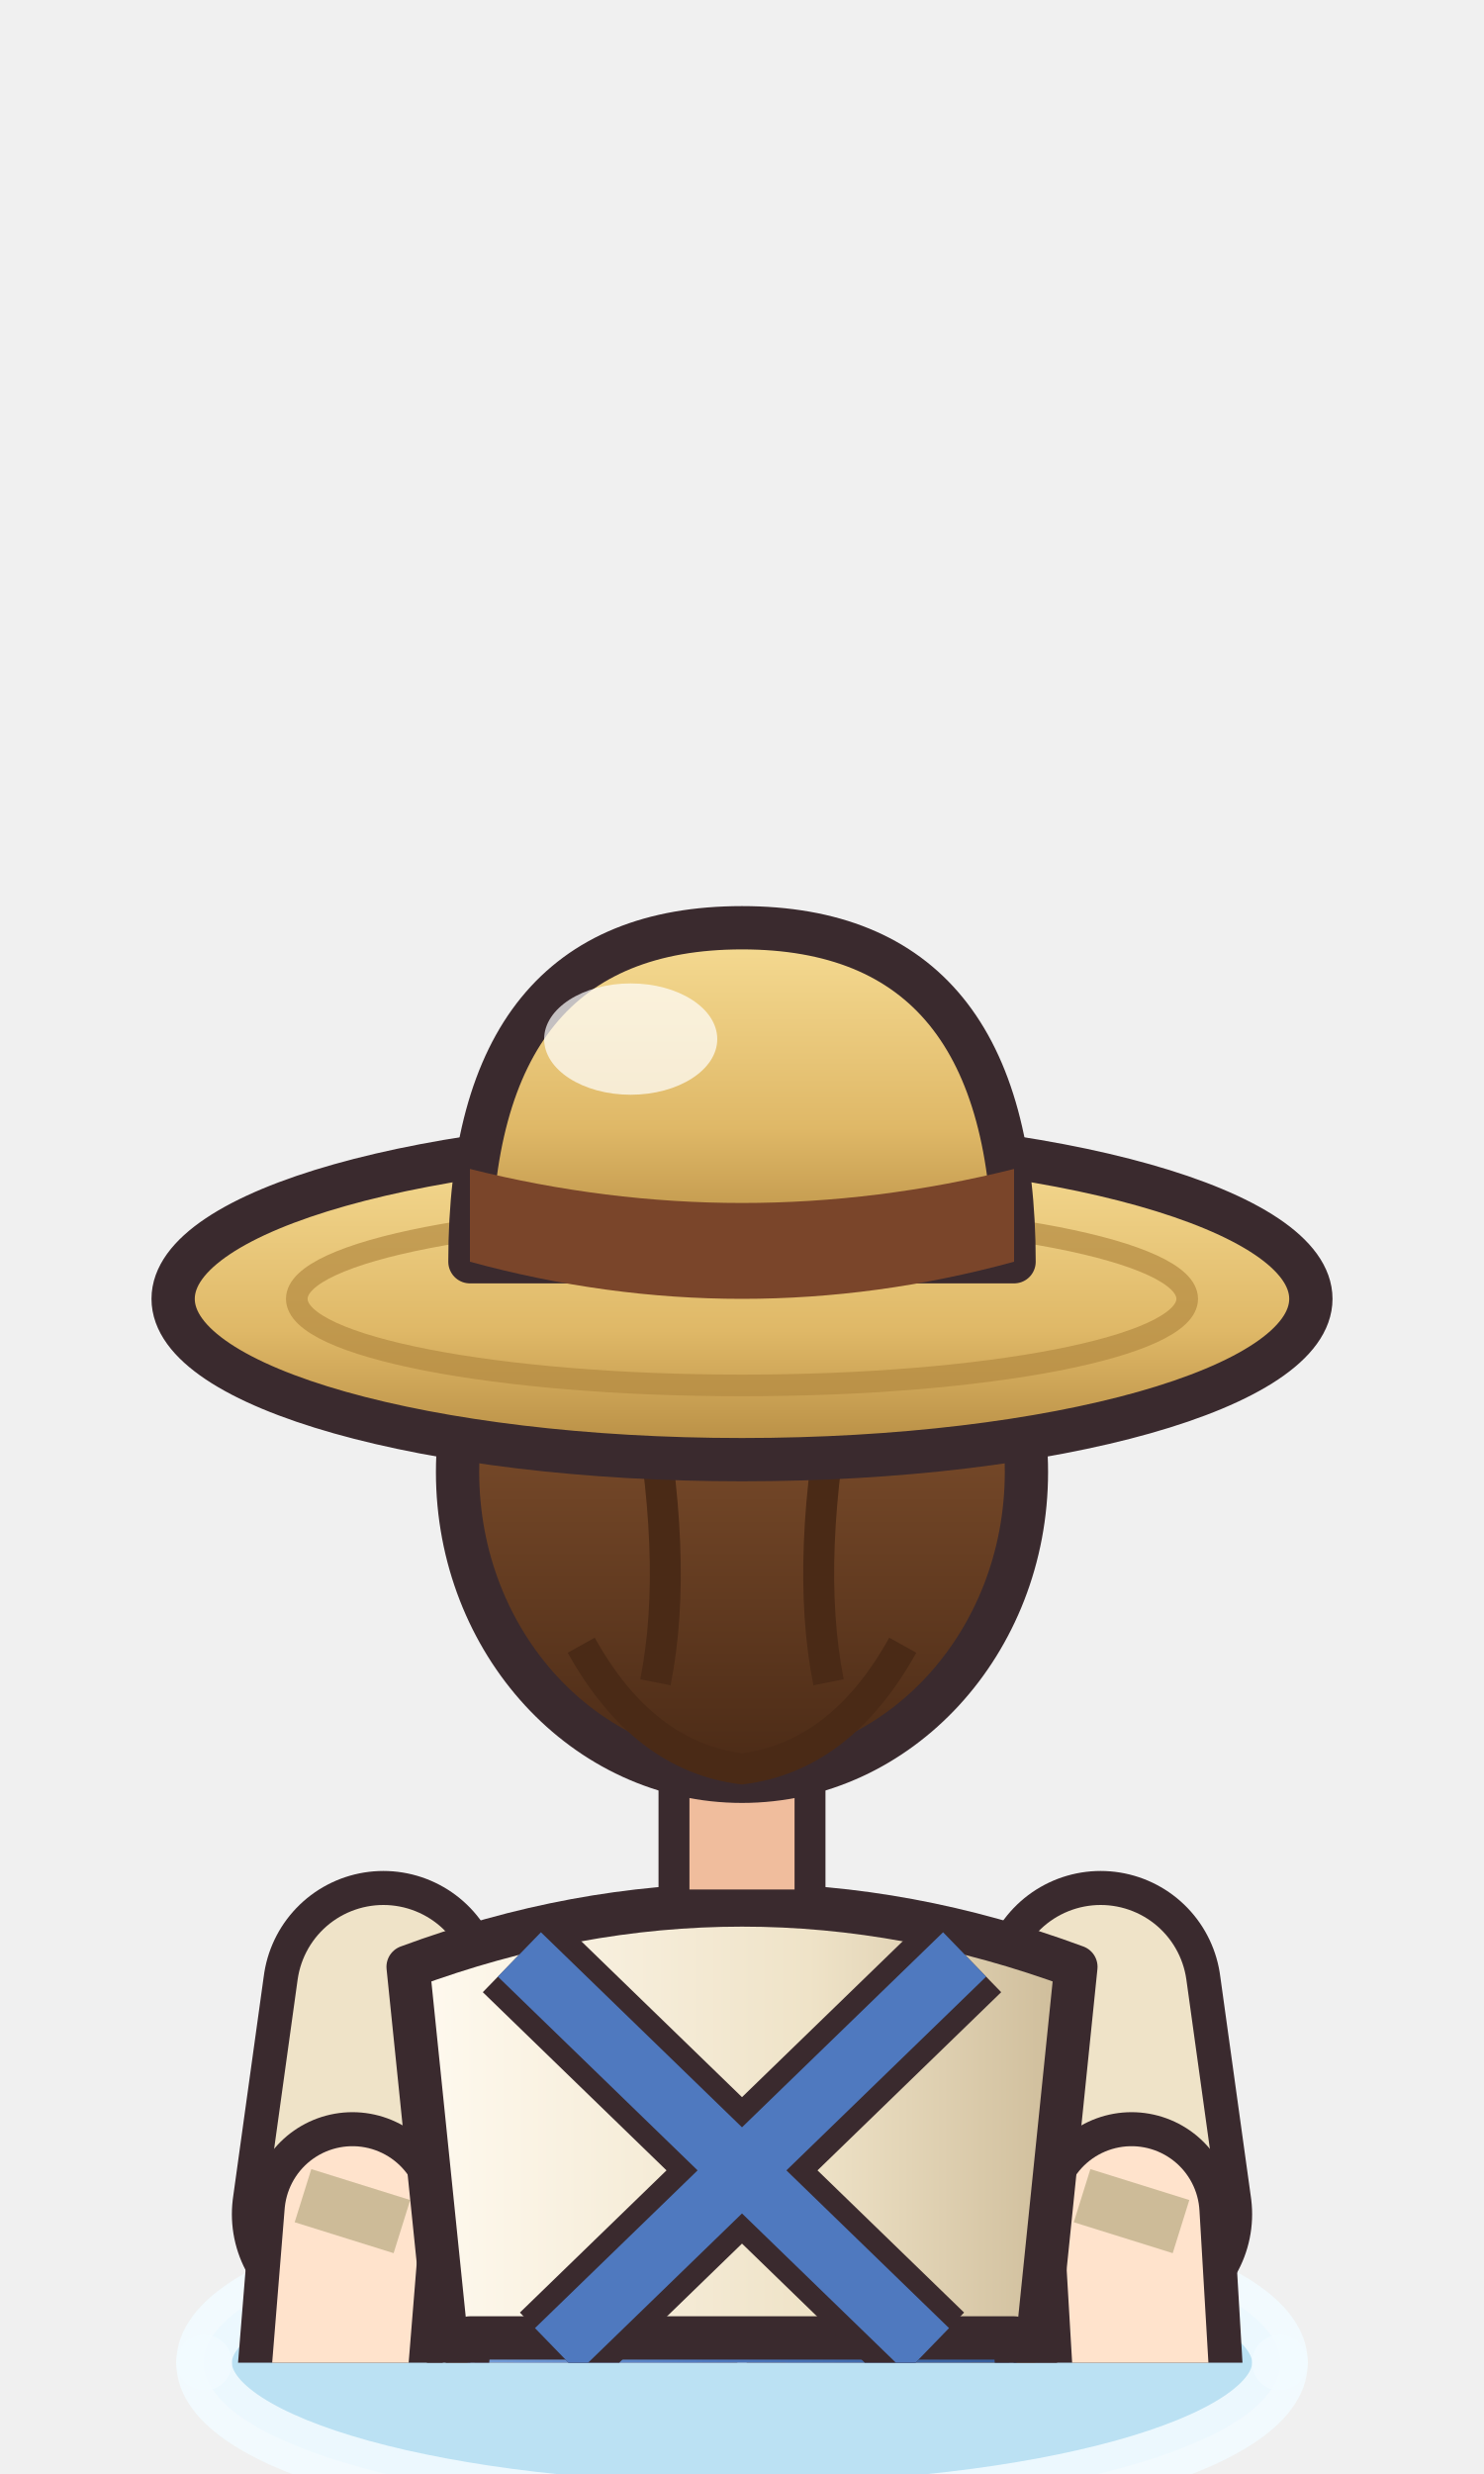
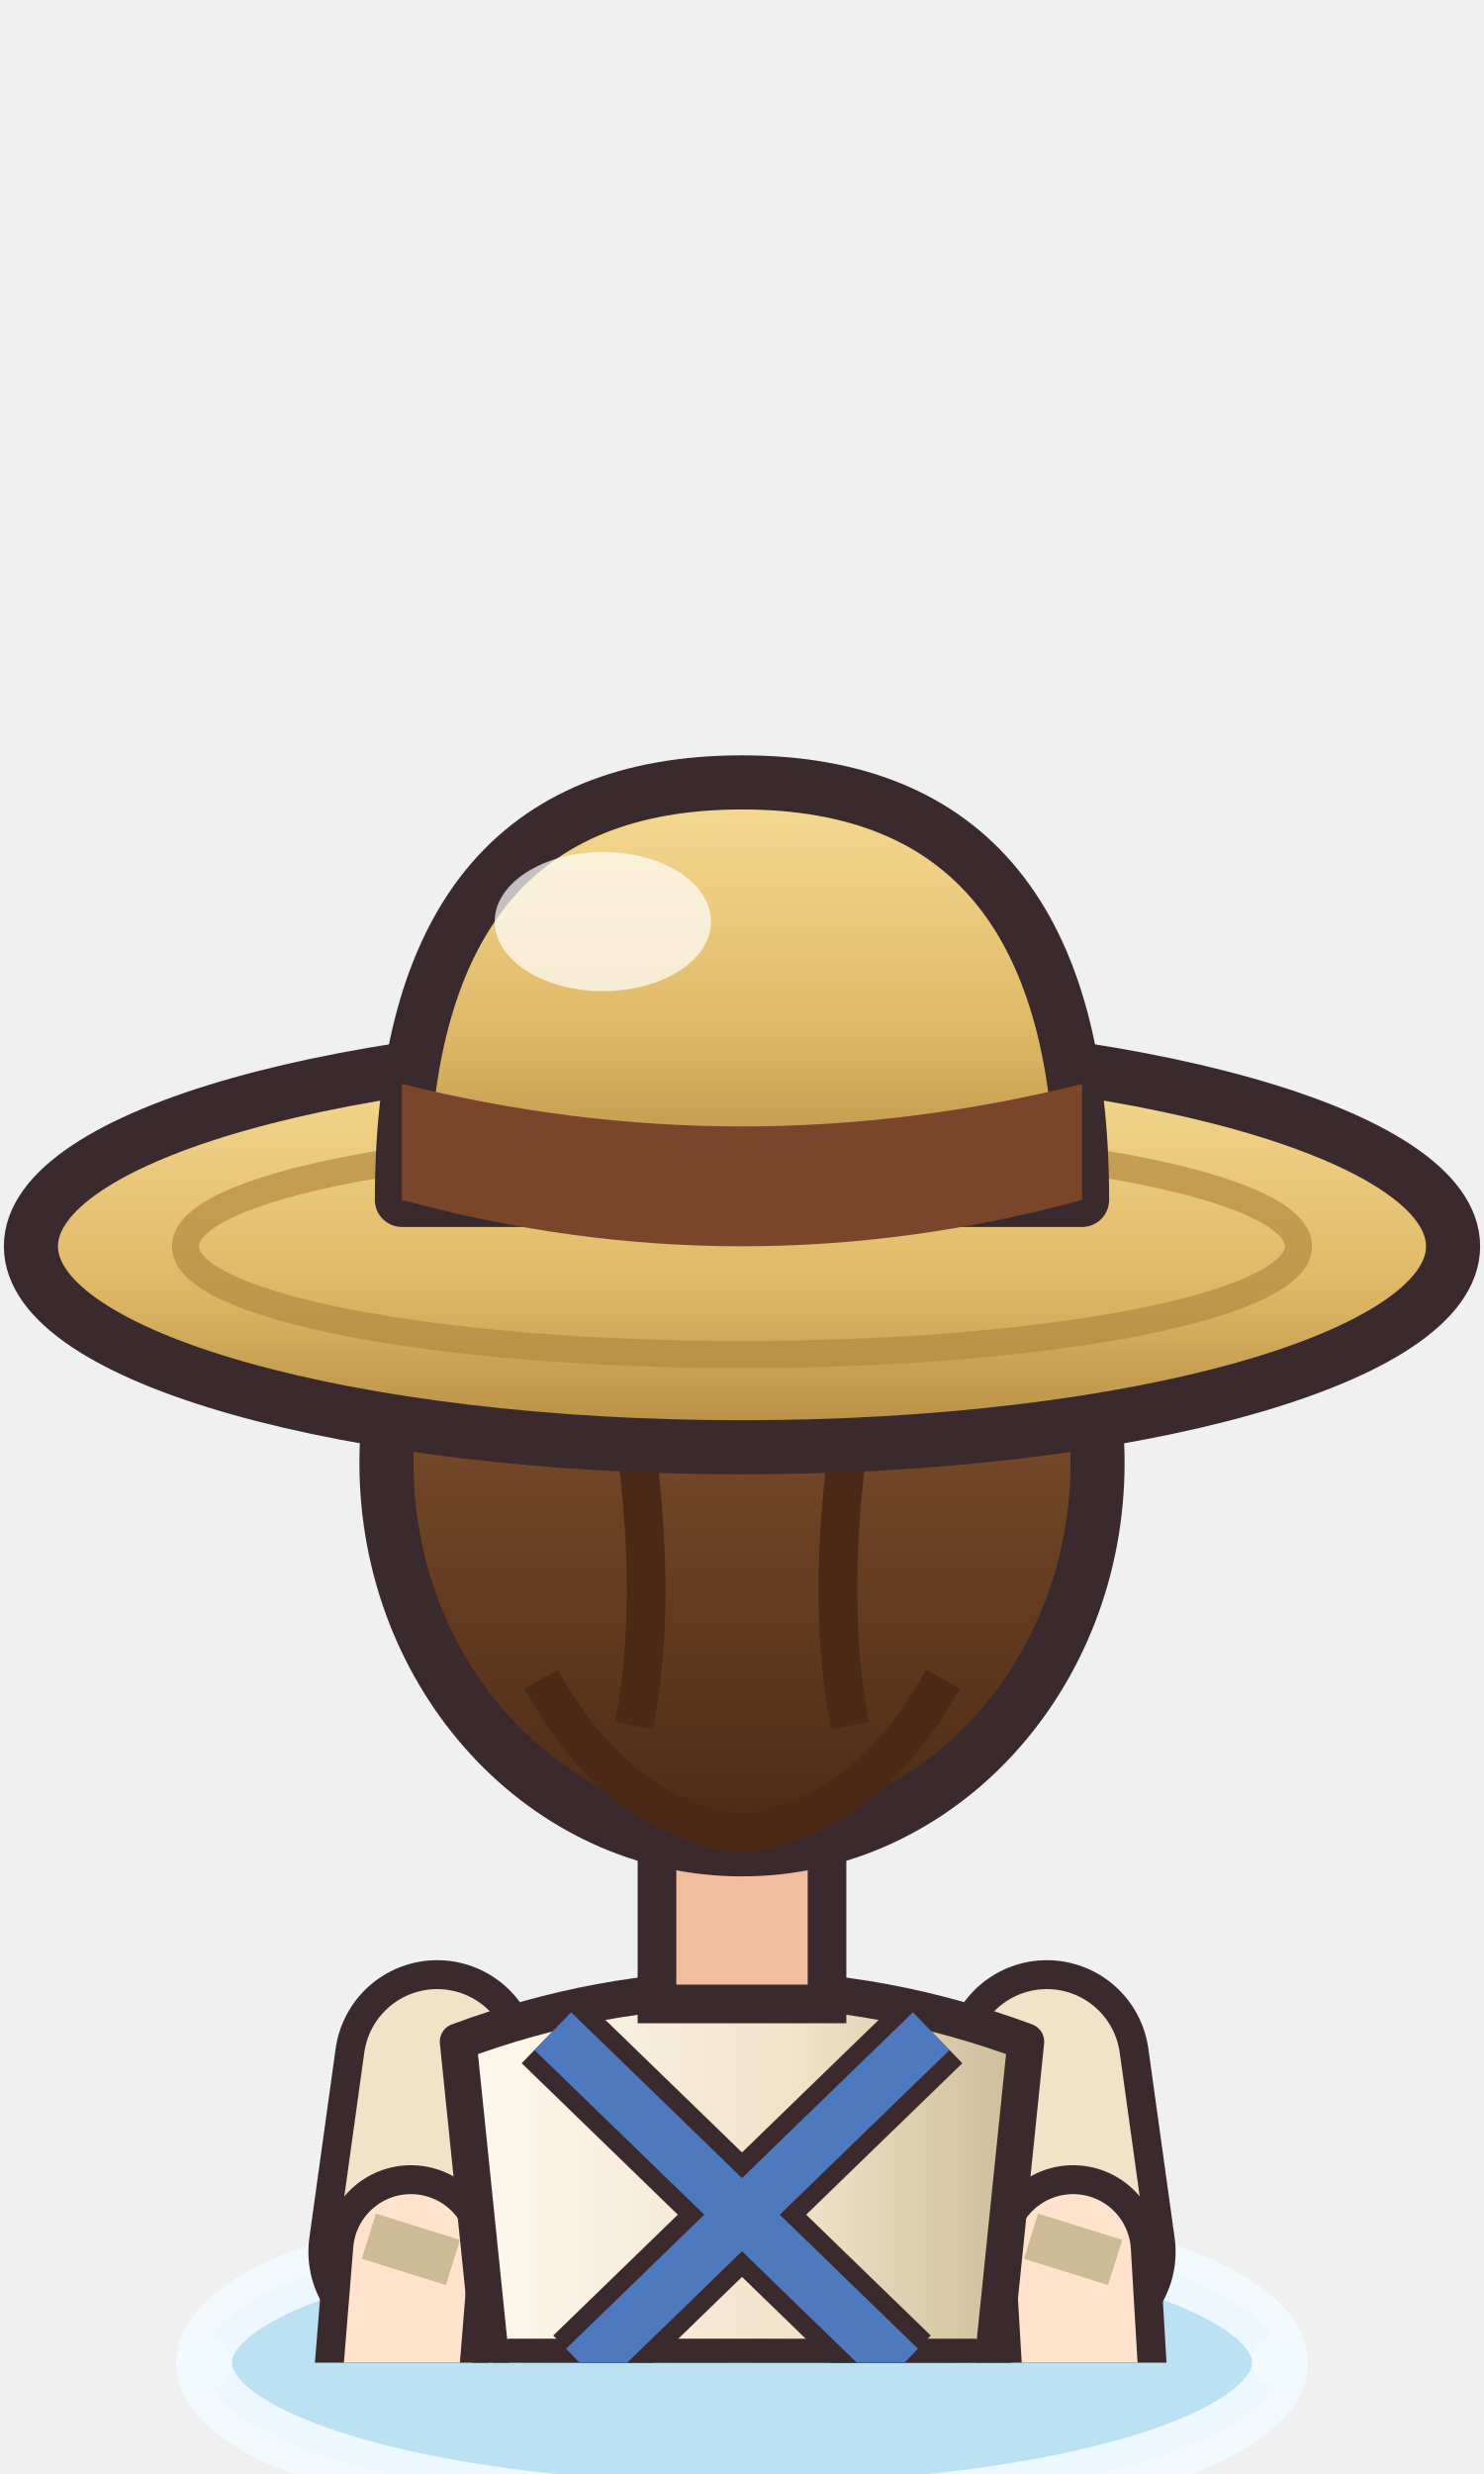
<svg xmlns="http://www.w3.org/2000/svg" viewBox="0 0 24 40" width="24" height="40">
  <defs>
    <clipPath id="waist">
-       <rect x="0" y="0" width="24" height="25" />
+       <rect x="0" y="0" width="24" height="27" />
    </clipPath>
    <linearGradient id="g1" x1="0" y1="0" x2="0" y2="1">
      <stop offset="0" stop-color="#a4683c" />
      <stop offset="1" stop-color="#7c4a27" />
    </linearGradient>
    <linearGradient id="g2" x1="0" y1="0" x2="0" y2="1">
      <stop offset="0" stop-color="#a4683c" />
      <stop offset="1" stop-color="#7c4a27" />
    </linearGradient>
    <linearGradient id="g3" x1="0" y1="0" x2="1" y2="0">
      <stop offset="0" stop-color="#fffaf0" />
      <stop offset="0.6" stop-color="#efe3c8" />
      <stop offset="1" stop-color="#cdbb98" />
    </linearGradient>
    <linearGradient id="g4" x1="0" y1="0" x2="1" y2="0">
      <stop offset="0" stop-color="#7aa2db" />
      <stop offset="0.45" stop-color="#4f79bf" />
      <stop offset="1" stop-color="#335a96" />
    </linearGradient>
    <linearGradient id="g5" x1="0" y1="0" x2="0" y2="1">
      <stop offset="0" stop-color="#9a6238" />
      <stop offset="1" stop-color="#4a2a16" />
    </linearGradient>
    <linearGradient id="g6" x1="0" y1="0" x2="0" y2="1">
      <stop offset="0" stop-color="#f6dc94" />
      <stop offset="0.6" stop-color="#dfb867" />
      <stop offset="1" stop-color="#b48a41" />
    </linearGradient>
  </defs>
  <ellipse cx="12" cy="38.20" rx="8.70" ry="2.4" fill="#8fd6f5" opacity="0.55" />
  <path d="M3.30 38.20 a8.70 2.4 0 0 1 17.40 0" fill="none" stroke="#f2fbff" stroke-width="0.9" stroke-linecap="round" opacity="0.9" />
-   <g transform="translate(0 13.20)">
+   <g transform="translate(0 11.20)">
    <g clip-path="url(#waist)">
      <ellipse cx="12" cy="39.2" rx="6" ry="1.3" fill="#1f3a22" opacity="0.3" />
-       <path d="M9.80 26.00 L9.80 35.60" stroke="#3a2a2e" stroke-width="4.70" stroke-linecap="round" />
-       <path d="M9.80 26.00 L9.80 35.60" stroke="#4f79bf" stroke-width="3.60" stroke-linecap="round" />
-       <path d="M10.90 27 L10.90 35.00" stroke="#335a96" stroke-width="0.9" />
-       <rect x="7.70" y="34.40" width="4.2" height="1.3" rx="0.5" fill="#335a96" stroke="#3a2a2e" stroke-width="0.5" />
-       <path d="M7.60 40.00 q0 -3 0.88 -3.2 l2.64 0 q0.88 0.2 0.88 3.2 Z" fill="url(#g1)" stroke="#3a2a2e" stroke-width="0.6" stroke-linejoin="round" />
-       <path d="M7.90 39.60 l3.80 0" stroke="#552f17" stroke-width="0.8" />
-       <path d="M14.20 26.00 L14.20 34.20" stroke="#3a2a2e" stroke-width="4.70" stroke-linecap="round" />
-       <path d="M14.20 26.00 L14.20 34.20" stroke="#4f79bf" stroke-width="3.60" stroke-linecap="round" />
-       <path d="M15.30 27 L15.30 33.60" stroke="#335a96" stroke-width="0.9" />
-       <rect x="12.10" y="33.00" width="4.2" height="1.3" rx="0.5" fill="#335a96" stroke="#3a2a2e" stroke-width="0.5" />
-       <path d="M12.00 38.60 q0 -3 0.88 -3.2 l2.64 0 q0.88 0.2 0.88 3.2 Z" fill="url(#g2)" stroke="#3a2a2e" stroke-width="0.6" stroke-linejoin="round" />
-       <path d="M12.30 38.20 l3.80 0" stroke="#552f17" stroke-width="0.8" />
-       <path d="M6.20 19.00 L5.70 22.60" stroke="#3a2a2e" stroke-width="3.90" stroke-linecap="round" />
-       <path d="M6.20 19.00 L5.70 22.60" stroke="#efe3c8" stroke-width="2.80" stroke-linecap="round" />
-       <path d="M5.70 22.60 L5.40 26.30" stroke="#3a2a2e" stroke-width="3.30" stroke-linecap="round" />
-       <path d="M5.70 22.60 L5.40 26.30" stroke="#ffe3cc" stroke-width="2.20" stroke-linecap="round" />
-       <path d="M5.70 22.60 l1.6 0.5" stroke="#cdbb98" stroke-width="0.9" transform="translate(-0.8 -0.3)" />
-       <path d="M17.80 19.00 L18.30 22.60" stroke="#3a2a2e" stroke-width="3.90" stroke-linecap="round" />
-       <path d="M17.80 19.00 L18.30 22.60" stroke="#efe3c8" stroke-width="2.80" stroke-linecap="round" />
-       <path d="M18.30 22.60 L18.60 27.70" stroke="#3a2a2e" stroke-width="3.30" stroke-linecap="round" />
-       <path d="M18.30 22.60 L18.60 27.70" stroke="#ffe3cc" stroke-width="2.20" stroke-linecap="round" />
-       <path d="M18.30 22.60 l1.6 0.5" stroke="#cdbb98" stroke-width="0.9" transform="translate(-0.8 -0.3)" />
-       <path d="M6.6 18.6 Q12 16.6 17.4 18.6 L16.6 26.4 L7.4 26.4 Z" fill="url(#g3)" stroke="#3a2a2e" stroke-width="0.7" stroke-linejoin="round" />
-       <path d="M7.6 24.6 L16.4 24.6 L16.8 28.6 L7.2 28.6 Z" fill="url(#g4)" stroke="#3a2a2e" stroke-width="0.7" stroke-linejoin="round" />
-       <path d="M8.4 18.4 L15 24.8 M15.6 18.4 L9 24.8" stroke="#3a2a2e" stroke-width="1.7" />
-       <path d="M8.4 18.4 L15 24.8 M15.6 18.4 L9 24.8" stroke="#4f79bf" stroke-width="1" />
-       <rect x="8.60" y="25.6" width="2" height="1.8" rx="0.4" fill="#335a96" stroke="#3a2a2e" stroke-width="0.4" />
-       <rect x="13.40" y="25.6" width="2" height="1.8" rx="0.4" fill="#335a96" stroke="#3a2a2e" stroke-width="0.4" />
-       <rect x="10.9" y="14.6" width="2.2" height="3" fill="#f0bd9d" stroke="#3a2a2e" stroke-width="0.5" />
-       <ellipse cx="12" cy="10.6" rx="4.6" ry="5" fill="url(#g5)" stroke="#3a2a2e" stroke-width="0.7" />
-       <path d="M9.4 13.4 q1 1.8 2.6 2 q1.6 -0.2 2.6 -2 M10.4 9 q0.6 3 0.2 5 M13.6 9 q-0.6 3 -0.2 5" stroke="#4a2a16" stroke-width="0.5" fill="none" />
-       <ellipse cx="12.00" cy="7.80" rx="9.2" ry="2.6" fill="url(#g6)" stroke="#3a2a2e" stroke-width="0.7" />
-       <ellipse cx="12.00" cy="7.80" rx="7.2" ry="1.4" fill="none" stroke="#b48a41" stroke-width="0.35" opacity="0.7" />
-       <path d="M7.60 7.20 q0 -5.4 4.4 -5.4 q4.4 0 4.4 5.4 Z" fill="url(#g6)" stroke="#3a2a2e" stroke-width="0.7" stroke-linejoin="round" />
-       <path d="M7.60 7.20 q4.4 1.2 8.8 0 l0 -1.5 q-4.4 1.1 -8.8 0 Z" fill="#7a452a" />
-       <ellipse cx="10.20" cy="3.60" rx="1.4" ry="0.9" fill="#ffffff" opacity="0.7" />
+       <g transform="translate(12 40) scale(0.85) translate(-12 -40)">
+         <path d="M9.80 26.00 L9.80 35.60" stroke="#3a2a2e" stroke-width="4.70" stroke-linecap="round" />
+         <path d="M9.80 26.00 L9.80 35.60" stroke="#4f79bf" stroke-width="3.60" stroke-linecap="round" />
+         <path d="M10.90 27 L10.90 35.00" stroke="#335a96" stroke-width="0.9" />
+         <rect x="7.70" y="34.40" width="4.2" height="1.3" rx="0.5" fill="#335a96" stroke="#3a2a2e" stroke-width="0.5" />
+         <path d="M7.60 40.00 q0 -3 0.88 -3.2 l2.64 0 q0.88 0.2 0.88 3.2 Z" fill="url(#g1)" stroke="#3a2a2e" stroke-width="0.6" stroke-linejoin="round" />
+         <path d="M7.90 39.60 l3.80 0" stroke="#552f17" stroke-width="0.8" />
+         <path d="M14.20 26.00 L14.20 34.20" stroke="#3a2a2e" stroke-width="4.70" stroke-linecap="round" />
+         <path d="M14.20 26.00 L14.20 34.20" stroke="#4f79bf" stroke-width="3.60" stroke-linecap="round" />
+         <path d="M15.30 27 L15.30 33.60" stroke="#335a96" stroke-width="0.9" />
+         <rect x="12.10" y="33.00" width="4.2" height="1.3" rx="0.5" fill="#335a96" stroke="#3a2a2e" stroke-width="0.5" />
+         <path d="M12.00 38.60 q0 -3 0.88 -3.2 l2.64 0 q0.88 0.2 0.88 3.2 Z" fill="url(#g2)" stroke="#3a2a2e" stroke-width="0.6" stroke-linejoin="round" />
+         <path d="M12.30 38.20 l3.80 0" stroke="#552f17" stroke-width="0.8" />
+         <path d="M6.20 19.00 L5.70 22.60" stroke="#3a2a2e" stroke-width="3.90" stroke-linecap="round" />
+         <path d="M6.20 19.00 L5.70 22.60" stroke="#efe3c8" stroke-width="2.80" stroke-linecap="round" />
+         <path d="M5.70 22.60 L5.40 26.30" stroke="#3a2a2e" stroke-width="3.30" stroke-linecap="round" />
+         <path d="M5.70 22.60 L5.40 26.30" stroke="#ffe3cc" stroke-width="2.20" stroke-linecap="round" />
+         <path d="M5.70 22.60 l1.6 0.5" stroke="#cdbb98" stroke-width="0.9" transform="translate(-0.8 -0.3)" />
+         <path d="M17.80 19.00 L18.30 22.60" stroke="#3a2a2e" stroke-width="3.90" stroke-linecap="round" />
+         <path d="M17.80 19.00 L18.30 22.60" stroke="#efe3c8" stroke-width="2.80" stroke-linecap="round" />
+         <path d="M18.30 22.60 L18.60 27.70" stroke="#3a2a2e" stroke-width="3.30" stroke-linecap="round" />
+         <path d="M18.30 22.60 L18.60 27.70" stroke="#ffe3cc" stroke-width="2.20" stroke-linecap="round" />
+         <path d="M18.30 22.60 l1.6 0.5" stroke="#cdbb98" stroke-width="0.9" transform="translate(-0.8 -0.3)" />
+         <path d="M6.6 18.6 Q12 16.6 17.4 18.6 L16.6 26.4 L7.4 26.4 Z" fill="url(#g3)" stroke="#3a2a2e" stroke-width="0.7" stroke-linejoin="round" />
+         <path d="M7.6 24.6 L16.4 24.6 L16.8 28.6 L7.2 28.6 Z" fill="url(#g4)" stroke="#3a2a2e" stroke-width="0.7" stroke-linejoin="round" />
+         <path d="M8.4 18.4 L15 24.8 M15.6 18.4 L9 24.8" stroke="#3a2a2e" stroke-width="1.7" />
+         <path d="M8.4 18.4 L15 24.8 M15.6 18.4 L9 24.8" stroke="#4f79bf" stroke-width="1" />
+         <rect x="8.60" y="25.6" width="2" height="1.8" rx="0.4" fill="#335a96" stroke="#3a2a2e" stroke-width="0.4" />
+         <rect x="13.40" y="25.6" width="2" height="1.8" rx="0.4" fill="#335a96" stroke="#3a2a2e" stroke-width="0.4" />
+       </g>
+       <g transform="translate(12 20.45) scale(1.25) translate(-12 -17)">
+         <rect x="10.9" y="14.6" width="2.2" height="3" fill="#f0bd9d" stroke="#3a2a2e" stroke-width="0.5" />
+         <ellipse cx="12" cy="10.6" rx="4.6" ry="5" fill="url(#g5)" stroke="#3a2a2e" stroke-width="0.7" />
+         <path d="M9.4 13.4 q1 1.8 2.6 2 q1.6 -0.2 2.6 -2 M10.4 9 q0.6 3 0.2 5 M13.6 9 q-0.6 3 -0.2 5" stroke="#4a2a16" stroke-width="0.5" fill="none" />
+         <ellipse cx="12.00" cy="7.80" rx="9.2" ry="2.6" fill="url(#g6)" stroke="#3a2a2e" stroke-width="0.7" />
+         <ellipse cx="12.00" cy="7.80" rx="7.2" ry="1.4" fill="none" stroke="#b48a41" stroke-width="0.35" opacity="0.7" />
+         <path d="M7.60 7.20 q0 -5.4 4.4 -5.4 q4.4 0 4.4 5.4 Z" fill="url(#g6)" stroke="#3a2a2e" stroke-width="0.7" stroke-linejoin="round" />
+         <path d="M7.60 7.20 q4.4 1.2 8.8 0 l0 -1.5 q-4.4 1.1 -8.8 0 Z" fill="#7a452a" />
+         <ellipse cx="10.20" cy="3.60" rx="1.4" ry="0.9" fill="#ffffff" opacity="0.7" />
+       </g>
    </g>
  </g>
  <path d="M3.30 38.20 a8.70 2.4 0 0 0 17.40 0" fill="none" stroke="#f2fbff" stroke-width="0.9" stroke-linecap="round" opacity="0.9" />
</svg>
